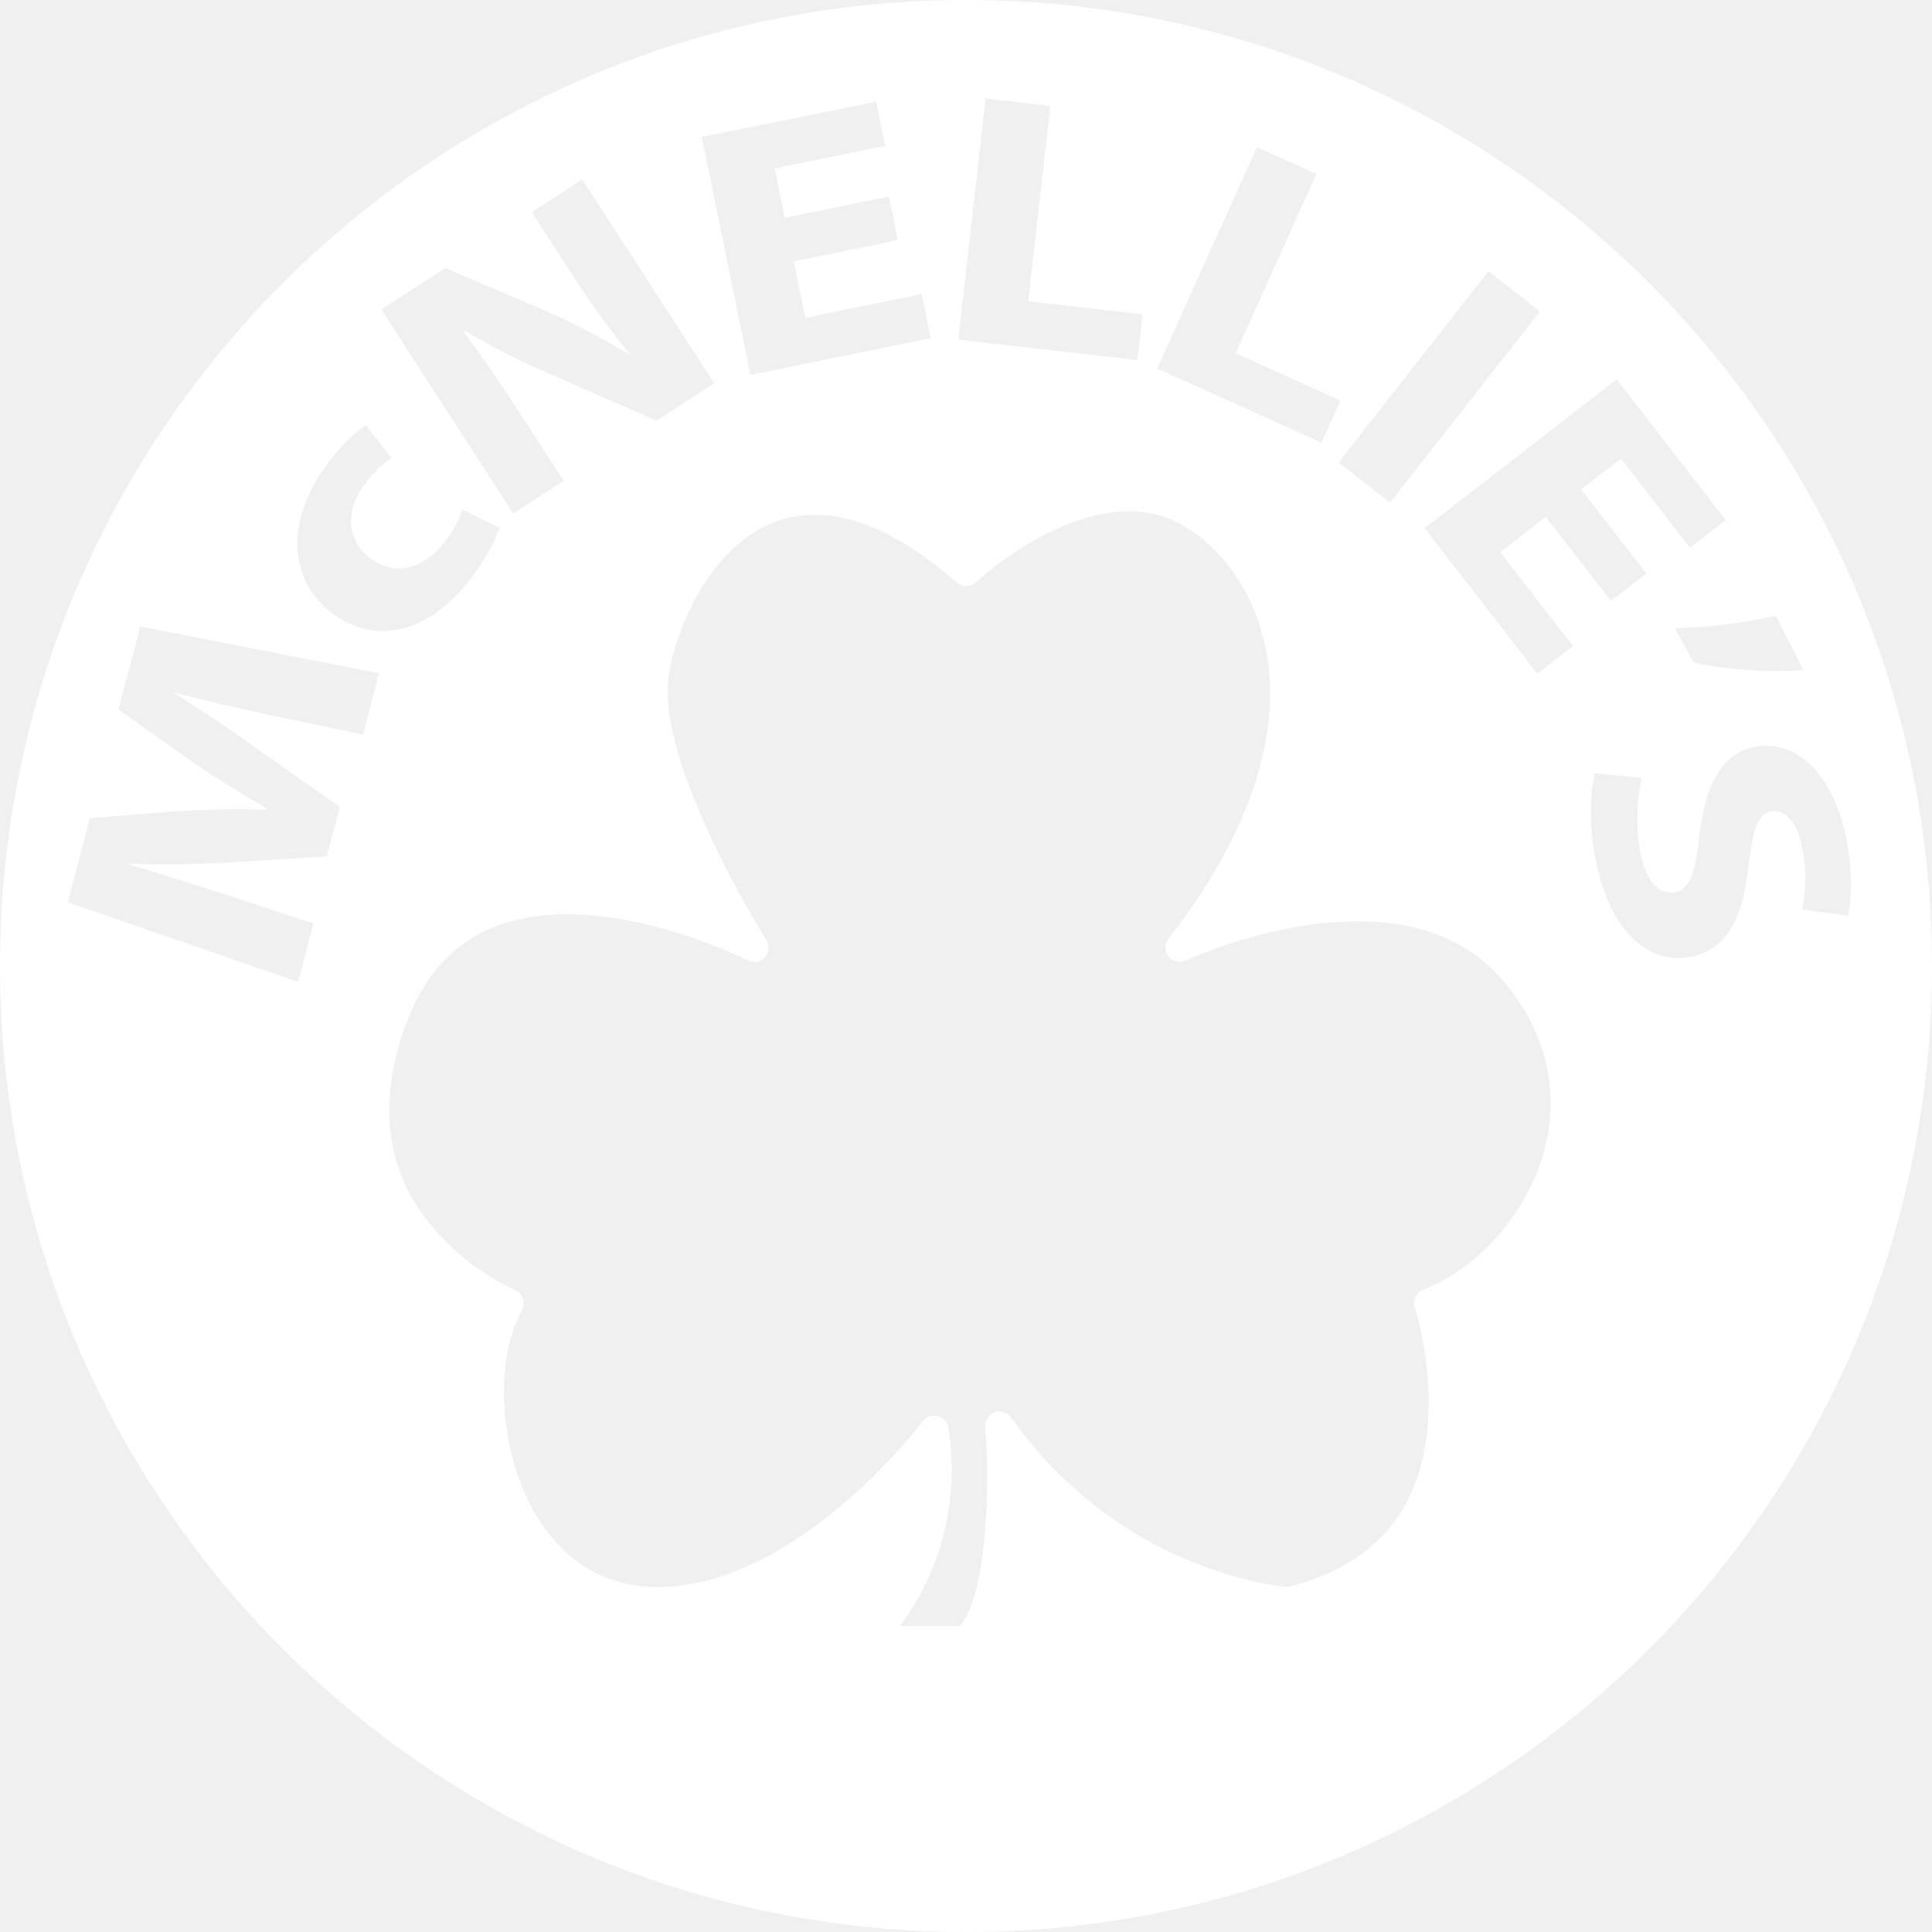
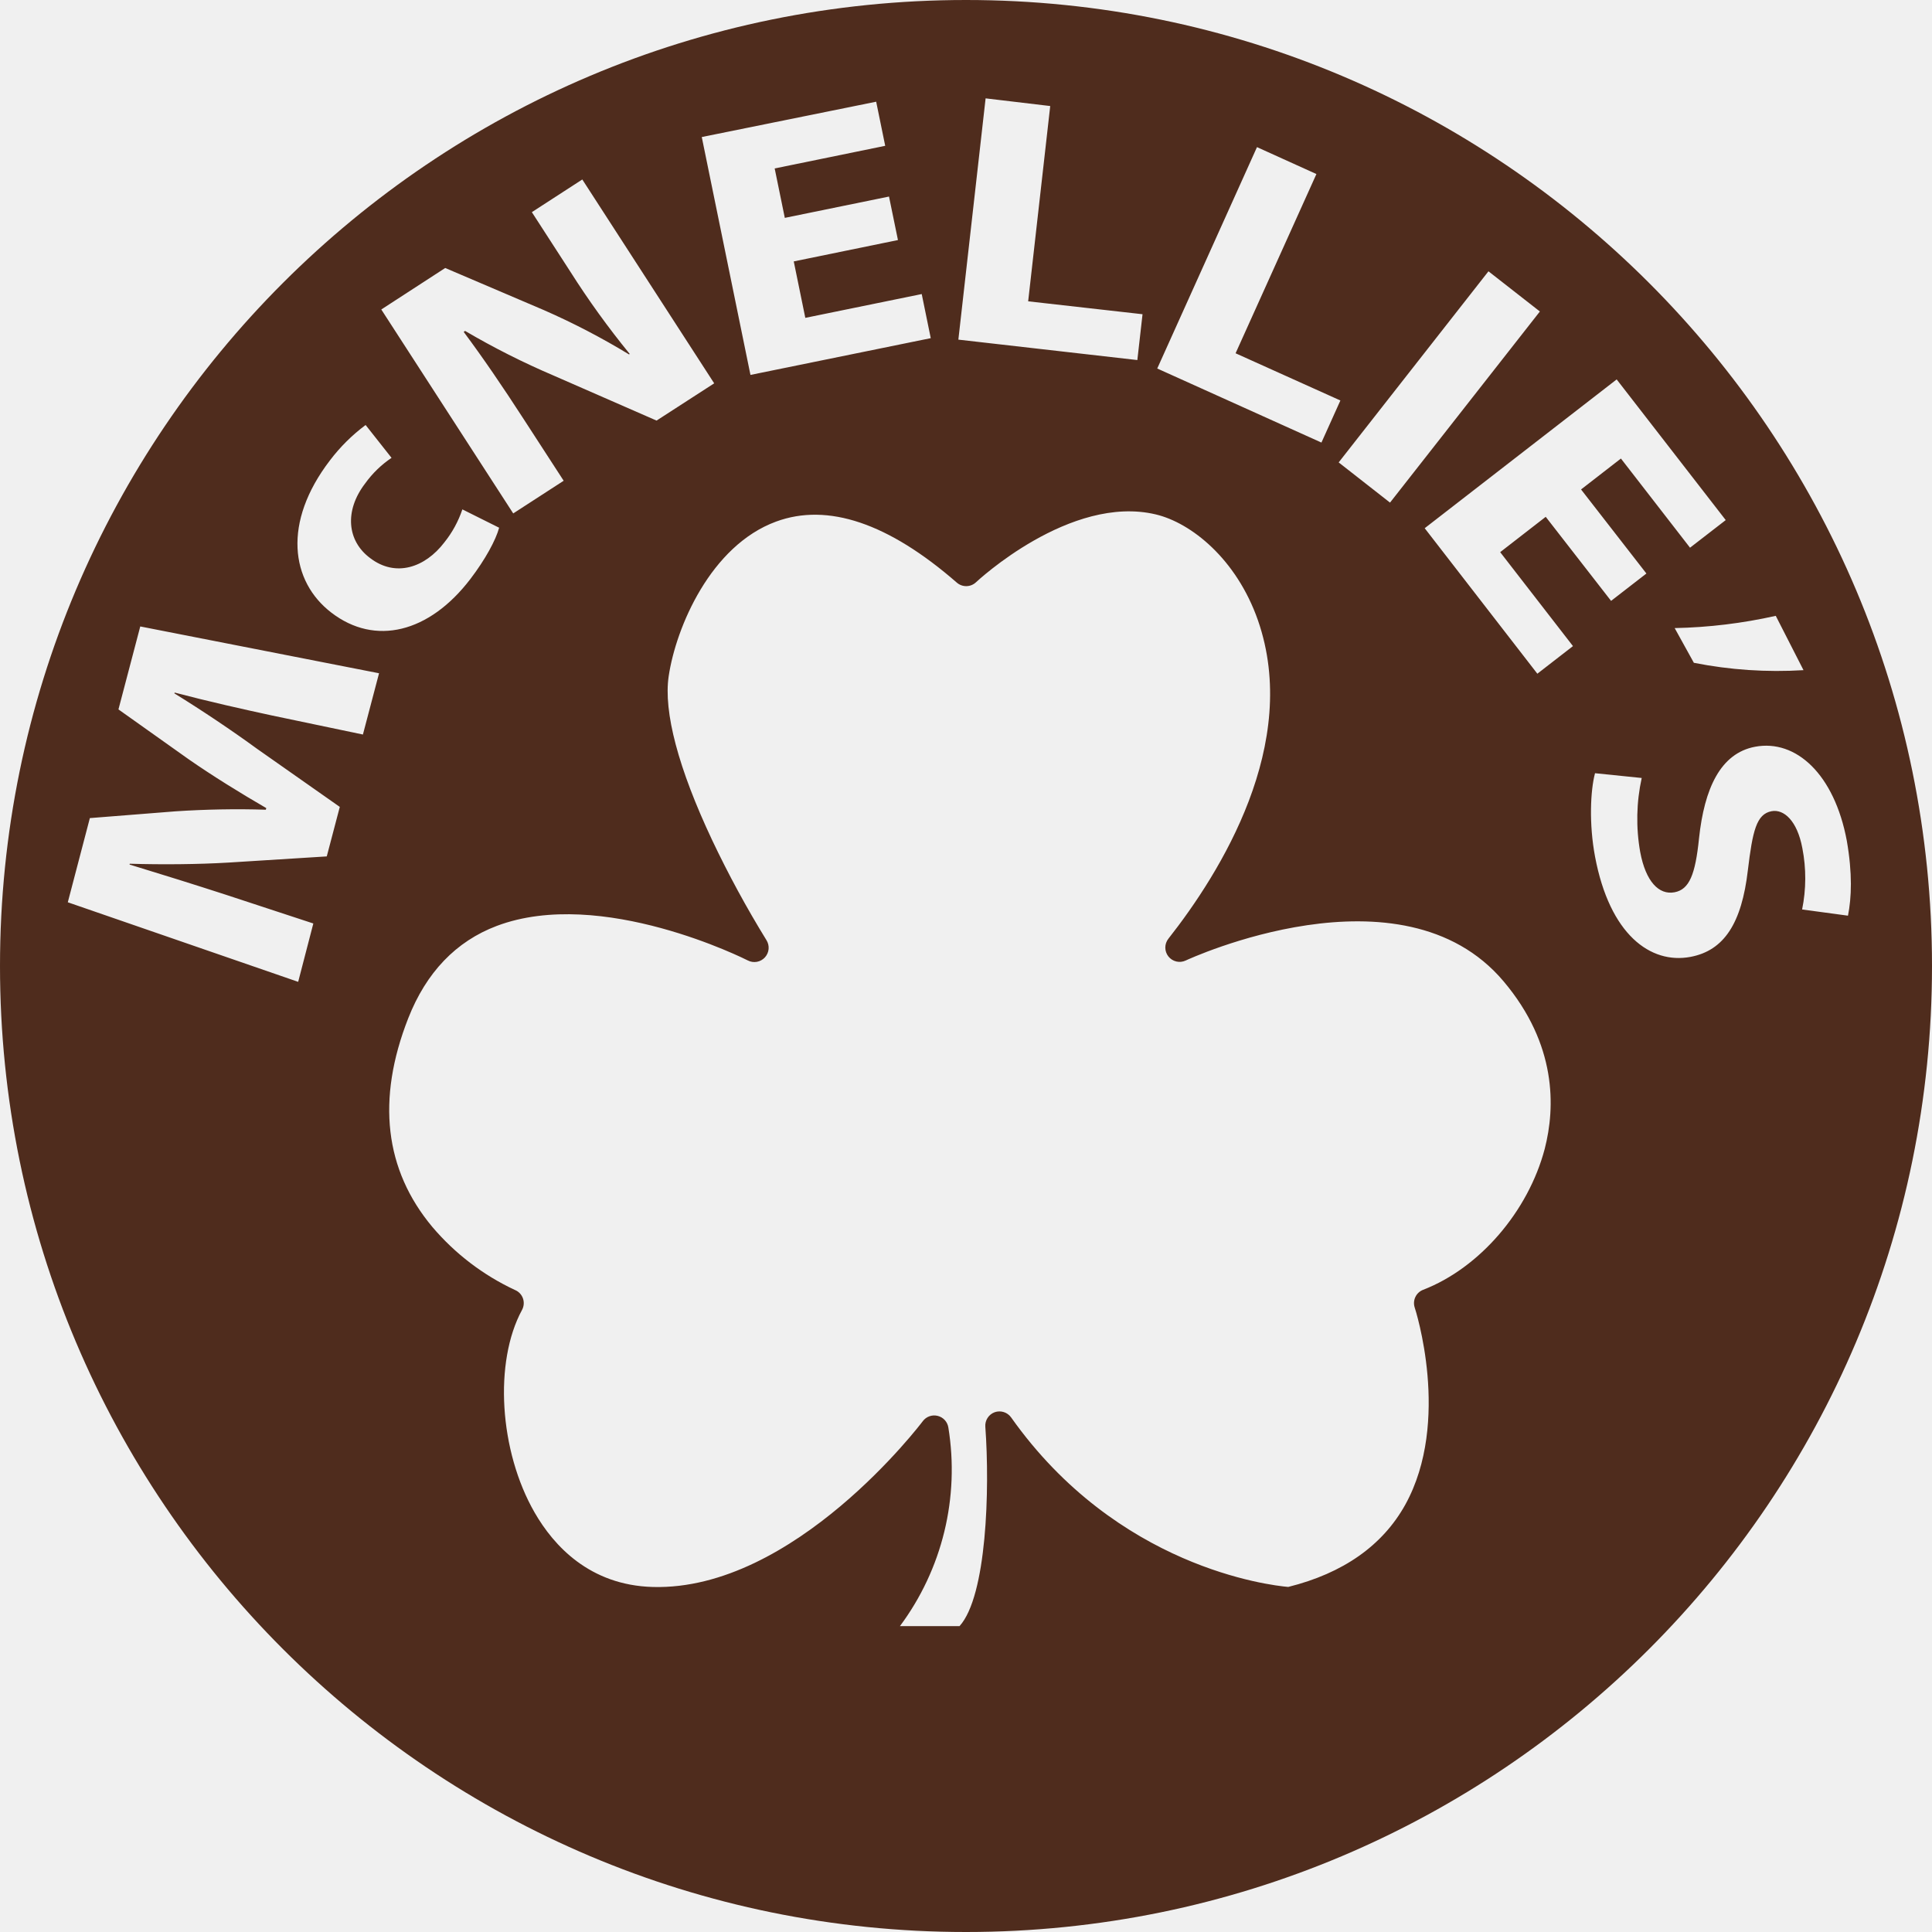
- <svg xmlns="http://www.w3.org/2000/svg" width="473" height="473" viewBox="0 0 473 473" fill="none">
-   <g clip-path="url(#clip0_601_1817)">
-     <path d="M236.5 0C105.88 0 0 105.89 0 236.5C0 367.11 105.88 473 236.5 473C367.12 473 473 367.12 473 236.5C473 105.88 367.12 0 236.5 0ZM452.43 224.18L441.2 222.66C442.207 217.713 442.227 212.615 441.26 207.66C439.99 200.85 436.68 198.05 433.73 198.6C430.01 199.3 429.08 203.43 427.92 213.04C426.41 226.04 422.1 232.72 413.86 234.27C404.07 236.1 394.08 228.79 390.5 209.7C389.01 201.75 389.36 193.57 390.5 189.3L401.93 190.47C400.621 196.427 400.495 202.584 401.56 208.59C402.91 215.82 406.14 219.17 409.96 218.45C413.6 217.77 415.06 214.08 415.96 205.26C417.26 193.05 421.2 184.41 429.7 182.82C439.7 180.95 449.09 189.54 452.14 205.82C453.54 213.83 453.31 219.77 452.43 224.18ZM55.92 211.18C48.5 211.62 39.73 211.7 31.77 211.46L31.71 211.66C39.4 214 48.16 216.74 55.22 219.03L76.71 226.09L73 240.38L16.6 220.9L22 200.29L43 198.63C50.24 198.15 57.94 198 65.08 198.24L65.19 197.84C59 194.26 52 189.93 46.22 185.91L29 173.68L34.34 153.37L92.8 164.83L88.85 179.83L66.55 175.16C59.55 173.65 51.12 171.76 42.76 169.56L42.7 169.76C49.45 173.92 56.9 178.92 62.94 183.33L83.19 197.55L80 209.67L55.92 211.18ZM133.22 75.95C140.38 79.09 147.322 82.704 154 86.77L154.17 86.65C148.914 80.218 144.048 73.476 139.6 66.46L130.21 51.94L142.56 43.94L174.85 93.85L160.74 102.97L135.59 91.97C128.123 88.789 120.868 85.131 113.87 81.02L113.52 81.25C118.27 87.63 123 94.55 128.27 102.7L138 117.7L125.65 125.7L93.35 75.77L109 65.61L133.22 75.95ZM214.51 24.9L216.72 35.7L189.66 41.24L192.14 53.34L217.65 48.12L219.84 58.77L194.33 64L197.16 77.82L225.66 71.99L227.87 82.79L183.73 91.79L171.81 33.55L214.51 24.9ZM257.12 25.96L251.72 73.77L279.72 76.93L278.45 88.15L234.63 83.15L241.3 24.08L257.12 25.96ZM322.29 42.61L302.5 86.49L328.16 98.05L323.52 108.35L283.32 90.22L307.74 36.02L322.29 42.61ZM377 76.26L340.31 123.05L327.74 113.21L364.41 66.42L377 76.26ZM348.43 315.77C347.587 316.09 346.901 316.724 346.516 317.538C346.13 318.353 346.074 319.285 346.36 320.14C346.46 320.41 355.36 347.91 344.05 368.38C338.49 378.38 328.85 385.17 315.39 388.52C310.8 388.12 273.54 383.76 247.54 347.01C247.099 346.396 246.471 345.94 245.751 345.711C245.03 345.482 244.255 345.493 243.54 345.74C242.82 345.998 242.204 346.485 241.787 347.126C241.37 347.767 241.174 348.527 241.23 349.29C242.36 364.66 241.57 390.78 234.92 398.11H220.33C225.46 391.212 229.153 383.354 231.188 375.002C233.224 366.65 233.561 357.975 232.18 349.49C232.075 348.81 231.771 348.177 231.307 347.669C230.842 347.162 230.238 346.804 229.57 346.64C228.901 346.472 228.198 346.506 227.548 346.737C226.898 346.968 226.332 347.387 225.92 347.94C225.61 348.36 194.5 389.48 159.82 388.53C144.34 388.11 135.54 378.39 130.89 370.31C122.21 355.23 120.89 333.44 127.8 320.71C128.034 320.279 128.176 319.803 128.215 319.314C128.255 318.825 128.192 318.333 128.03 317.87C127.864 317.402 127.599 316.976 127.254 316.619C126.909 316.261 126.492 315.982 126.03 315.8C118.282 312.178 111.406 306.929 105.87 300.41C94.15 286.41 92.15 269.18 99.94 249.31C104.35 238.07 111.64 230.46 121.61 226.69C147.24 217.01 182.73 234.96 183.08 235.14C183.763 235.495 184.545 235.613 185.303 235.478C186.06 235.342 186.752 234.96 187.27 234.39C187.788 233.824 188.105 233.102 188.172 232.338C188.239 231.573 188.052 230.808 187.64 230.16C182.762 222.242 178.322 214.063 174.34 205.66C166.08 188.14 162.41 174.27 163.71 165.55C165.5 153.54 174 133.58 190 127.7C202.64 123.04 217.53 128.07 234.25 142.64C234.907 143.213 235.753 143.52 236.624 143.501C237.495 143.483 238.328 143.14 238.96 142.54C239.19 142.33 262.01 120.97 282.96 125.94C291.61 128 302.69 136.8 307.96 151.82C318.51 182.08 298.76 213.69 286.05 229.82C285.562 230.438 285.296 231.202 285.296 231.99C285.296 232.778 285.562 233.542 286.05 234.16C286.539 234.779 287.223 235.215 287.991 235.396C288.759 235.578 289.565 235.494 290.28 235.16C290.81 234.91 343.13 210.65 368.11 240.25C381.17 255.73 380.8 271.09 378.19 281.25C374.16 296.57 362.24 310.42 348.43 315.77ZM414.7 162.27L410 153.77C418.33 153.603 426.621 152.598 434.75 150.77L441.54 164.07C432.553 164.623 423.532 164.018 414.7 162.27V162.27ZM413.76 134.09L396.84 112.26L387.08 119.83L403.08 140.41L394.43 147.11L378.43 126.53L367.28 135.18L385.1 158.18L376.38 164.94L348.8 129.32L395.8 92.89L422.5 127.33L413.76 134.09ZM95.86 112.09C93.347 113.782 91.156 115.909 89.39 118.37C84.28 125.05 84.96 132.44 90.63 136.64C96.87 141.41 104.06 138.97 108.78 132.8C110.719 130.385 112.215 127.646 113.2 124.71L122.2 129.2C121.39 132.2 118.84 136.94 115.14 141.78C105.06 154.96 91.82 158.19 81.14 150C71.14 142.34 69.14 127.89 80.78 112.71C83.268 109.427 86.207 106.511 89.51 104.05L95.86 112.09Z" fill="white" />
-   </g>
+ <svg xmlns="http://www.w3.org/2000/svg" id="Layer_1" version="1.1" viewBox="0 0 473 473">
  <defs>
-     <clipPath id="clip0_601_1817">
-       <rect width="473" height="473" fill="white" />
-     </clipPath>
+     <style>
+       .st0 {
+         fill: #4f2c1d;
+       }
+     </style>
  </defs>
+   <path class="st0" d="M236.5,0C105.88,0,0,105.89,0,236.5s105.88,236.5,236.5,236.5,236.5-105.88,236.5-236.5S367.12,0,236.5,0ZM452.43,224.18l-11.23-1.52c1.007-4.947,1.027-10.045.06-15-1.27-6.81-4.58-9.61-7.53-9.06-3.72.7-4.65,4.83-5.81,14.44-1.51,13-5.82,19.68-14.06,21.23-9.79,1.83-19.78-5.48-23.36-24.57-1.49-7.95-1.14-16.13,0-20.4l11.43,1.17c-1.309,5.957-1.435,12.114-.37,18.12,1.35,7.23,4.58,10.58,8.4,9.86,3.64-.68,5.1-4.37,6-13.19,1.3-12.21,5.24-20.85,13.74-22.44,10-1.87,19.39,6.72,22.44,23,1.4,8.01,1.17,13.95.29,18.36ZM55.92,211.18c-7.42.44-16.19.52-24.15.28l-.06.2c7.69,2.34,16.45,5.08,23.51,7.37l21.49,7.06-3.71,14.29-56.4-19.48,5.4-20.61,21-1.66c7.24-.48,14.94-.63,22.08-.39l.11-.4c-6.19-3.58-13.19-7.91-18.97-11.93l-17.22-12.23,5.34-20.31,58.46,11.46-3.95,15-22.3-4.67c-7-1.51-15.43-3.4-23.79-5.6l-.06.2c6.75,4.16,14.2,9.16,20.24,13.57l20.25,14.22-3.19,12.12-24.08,1.51ZM133.22,75.95c7.16,3.14,14.102,6.754,20.78,10.82l.17-.12c-5.256-6.432-10.122-13.174-14.57-20.19l-9.39-14.52,12.35-8,32.29,49.91-14.11,9.12-25.15-11c-7.467-3.181-14.722-6.839-21.72-10.95l-.35.23c4.75,6.38,9.48,13.3,14.75,21.45l9.73,15-12.35,8-32.3-49.93,15.65-10.16,24.22,10.34ZM214.51,24.9l2.21,10.8-27.06,5.54,2.48,12.1,25.51-5.22,2.19,10.65-25.51,5.23,2.83,13.82,28.5-5.83,2.21,10.8-44.14,9-11.92-58.24,42.7-8.65ZM257.12,25.96l-5.4,47.81,28,3.16-1.27,11.22-43.82-5,6.67-59.07,15.82,1.88ZM322.29,42.61l-19.79,43.88,25.66,11.56-4.64,10.3-40.2-18.13,24.42-54.2,14.55,6.59ZM377,76.26l-36.69,46.79-12.57-9.84,36.67-46.79,12.59,9.84ZM348.43,315.77c-.843.32-1.529.954-1.914,1.768-.386.815-.442,1.747-.156,2.602.1.27,9,27.77-2.31,48.24-5.56,10-15.2,16.79-28.66,20.14-4.59-.4-41.85-4.76-67.85-41.51-.441-.614-1.069-1.07-1.789-1.299-.721-.229-1.496-.218-2.211.029-.72.258-1.336.745-1.753,1.386-.417.641-.613,1.401-.557,2.164,1.13,15.37.34,41.49-6.31,48.82h-14.59c5.13-6.898,8.823-14.756,10.858-23.108,2.036-8.352,2.373-17.027.992-25.512-.105-.68-.409-1.313-.873-1.821-.465-.507-1.069-.865-1.737-1.029-.669-.168-1.372-.134-2.022.097-.65.231-1.216.65-1.628,1.203-.31.42-31.42,41.54-66.1,40.59-15.48-.42-24.28-10.14-28.93-18.22-8.68-15.08-10-36.87-3.09-49.6.234-.431.376-.907.415-1.396.04-.489-.023-.981-.185-1.444-.166-.468-.431-.894-.776-1.251-.345-.358-.762-.637-1.224-.819-7.748-3.622-14.624-8.871-20.16-15.39-11.72-14-13.72-31.23-5.93-51.1,4.41-11.24,11.7-18.85,21.67-22.62,25.63-9.68,61.12,8.27,61.47,8.45.683.355,1.465.473,2.223.338.757-.136,1.449-.518,1.967-1.088.518-.566.835-1.288.902-2.052.067-.765-.12-1.53-.532-2.178-4.878-7.918-9.318-16.097-13.3-24.5-8.26-17.52-11.93-31.39-10.63-40.11,1.79-12.01,10.29-31.97,26.29-37.85,12.64-4.66,27.53.37,44.25,14.94.657.573,1.503.88,2.374.861.871-.018,1.704-.361,2.336-.961.23-.21,23.05-21.57,44-16.6,8.65,2.06,19.73,10.86,25,25.88,10.55,30.26-9.2,61.87-21.91,78-.488.618-.754,1.382-.754,2.17s.266,1.552.754,2.17c.489.619,1.173,1.055,1.941,1.236.768.182,1.574.098,2.289-.236.53-.25,52.85-24.51,77.83,5.09,13.06,15.48,12.69,30.84,10.08,41-4.03,15.32-15.95,29.17-29.76,34.52ZM414.7,162.27l-4.7-8.5c8.33-.167,16.621-1.172,24.75-3l6.79,13.3c-8.987.553-18.008-.052-26.84-1.8h0ZM413.76,134.09l-16.92-21.83-9.76,7.57,16,20.58-8.65,6.7-16-20.58-11.15,8.65,17.82,23-8.72,6.76-27.58-35.62,47-36.43,26.7,34.44-8.74,6.76ZM95.86,112.09c-2.513,1.692-4.704,3.819-6.47,6.28-5.11,6.68-4.43,14.07,1.24,18.27,6.24,4.77,13.43,2.33,18.15-3.84,1.939-2.415,3.435-5.154,4.42-8.09l9,4.49c-.81,3-3.36,7.74-7.06,12.58-10.08,13.18-23.32,16.41-34,8.22-10-7.66-12-22.11-.36-37.29,2.488-3.283,5.427-6.199,8.73-8.66l6.35,8.04Z" />
</svg>
